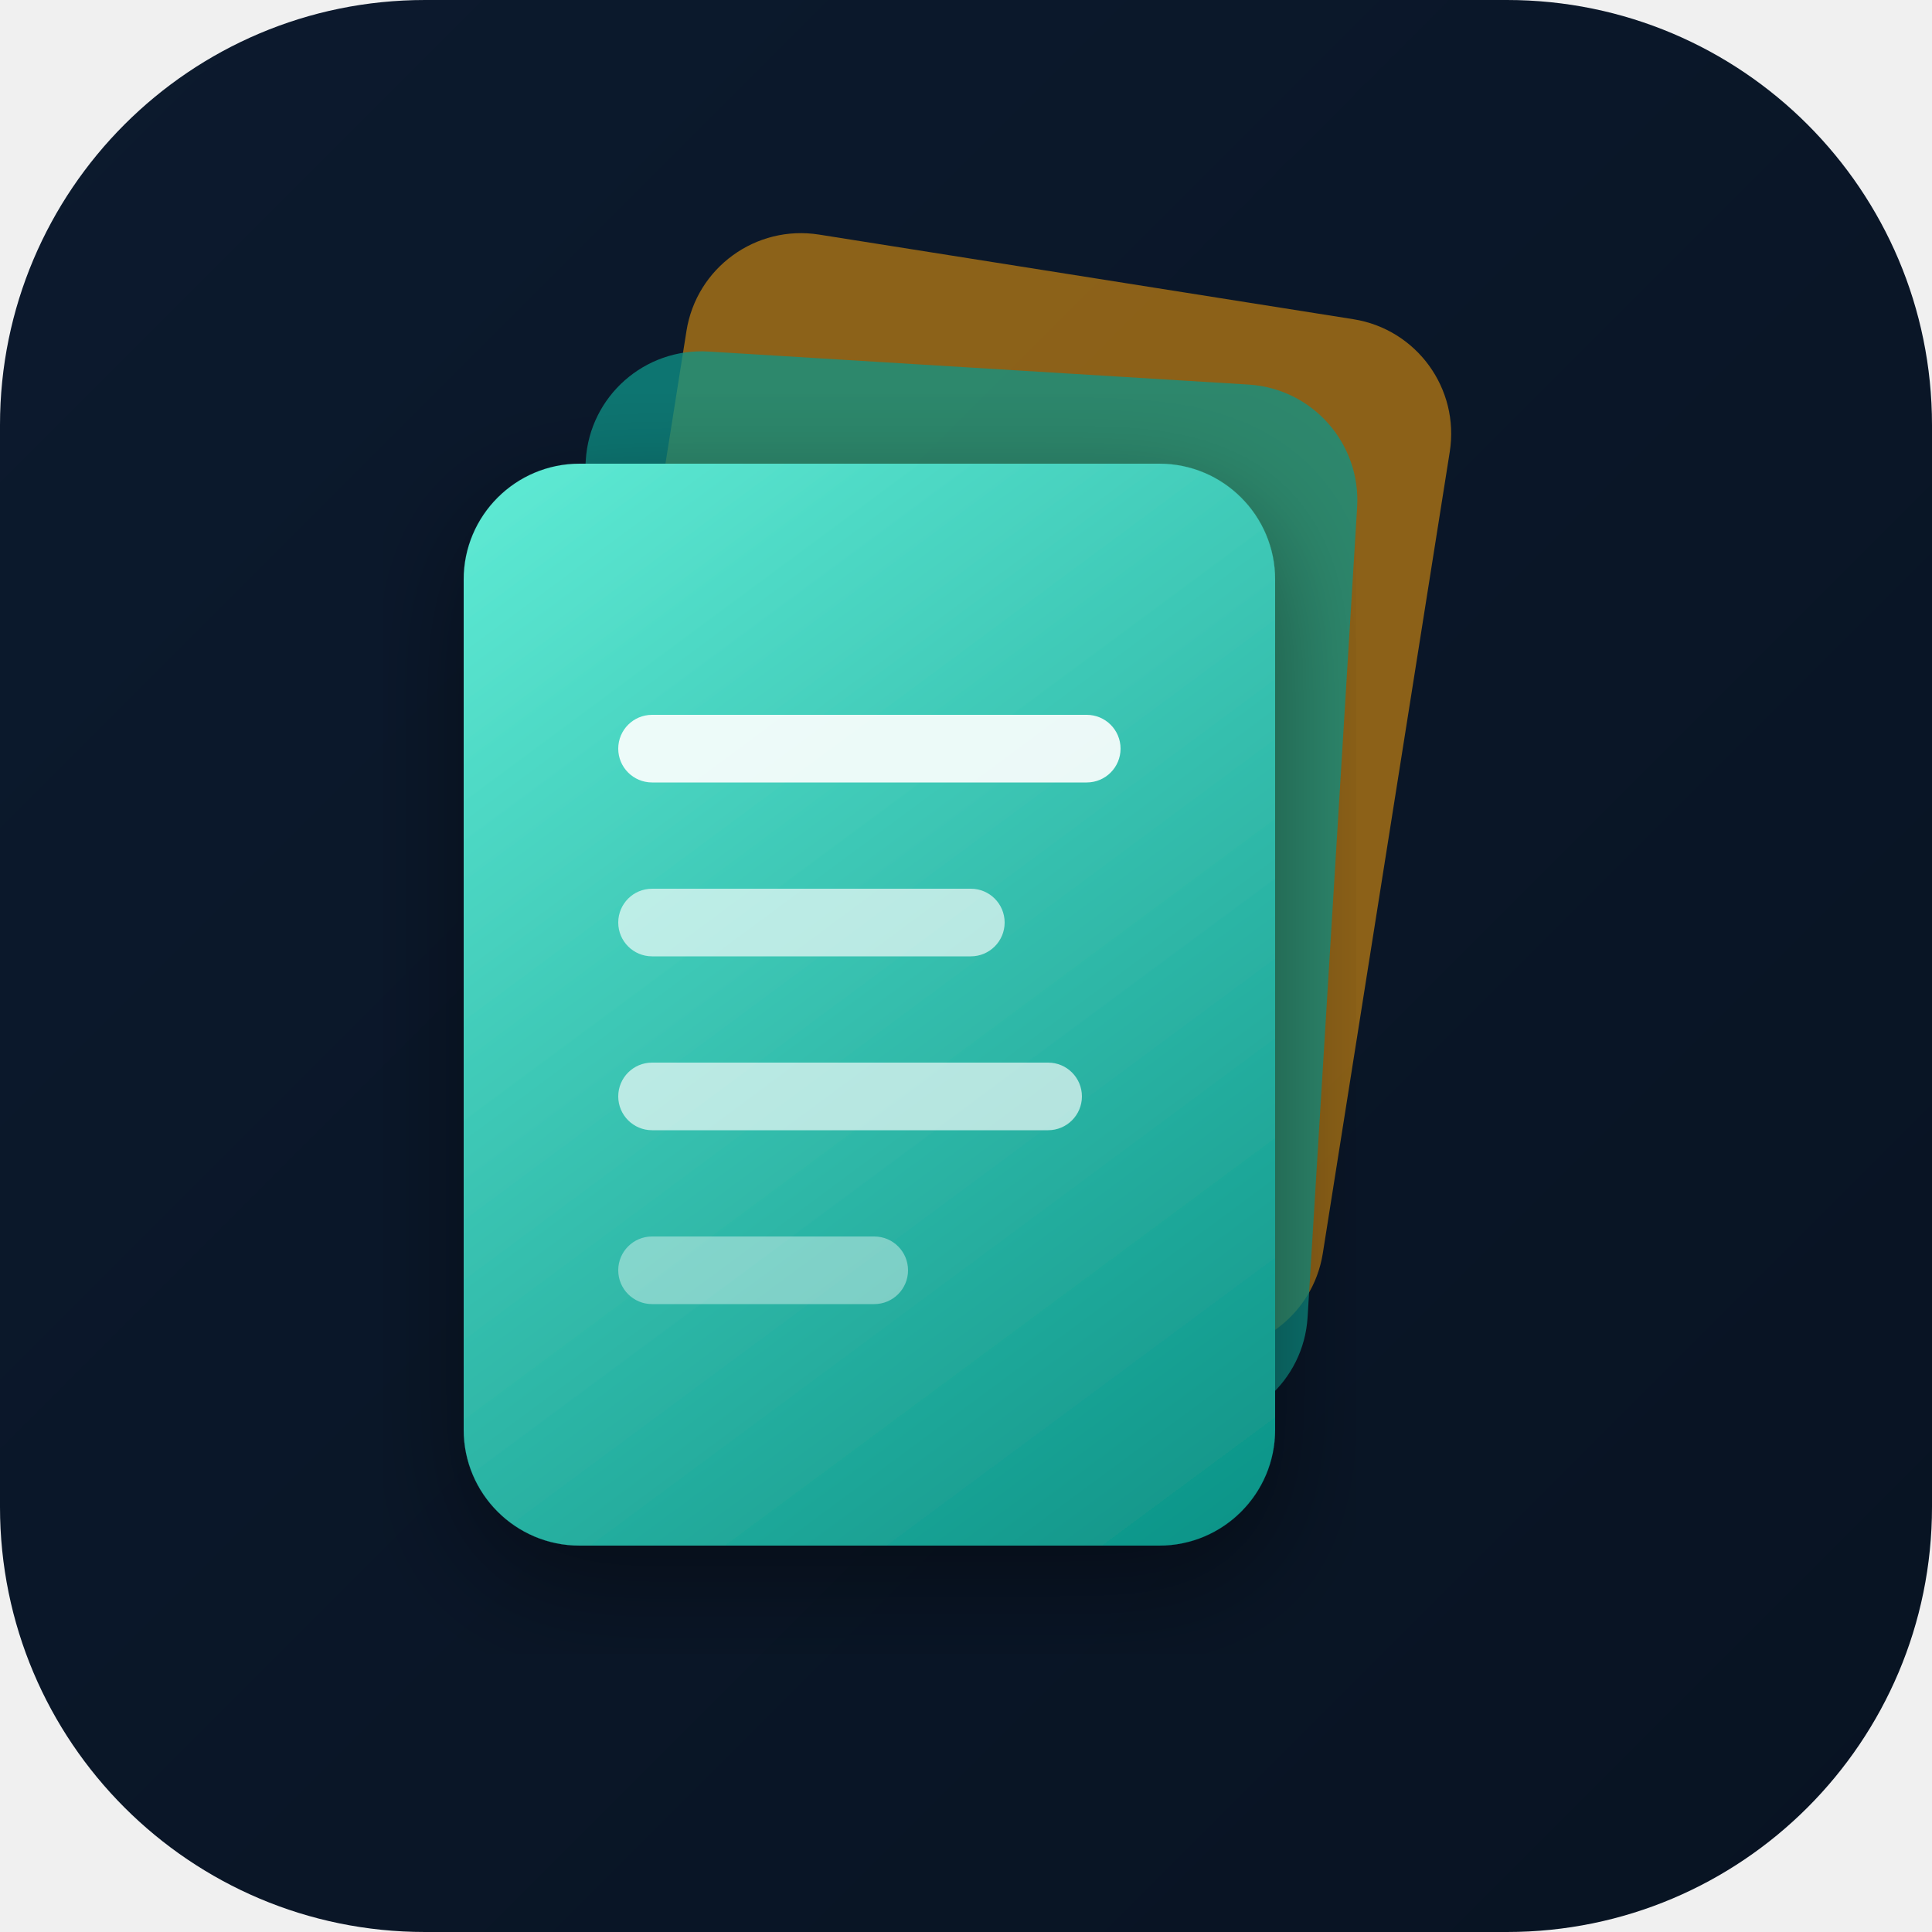
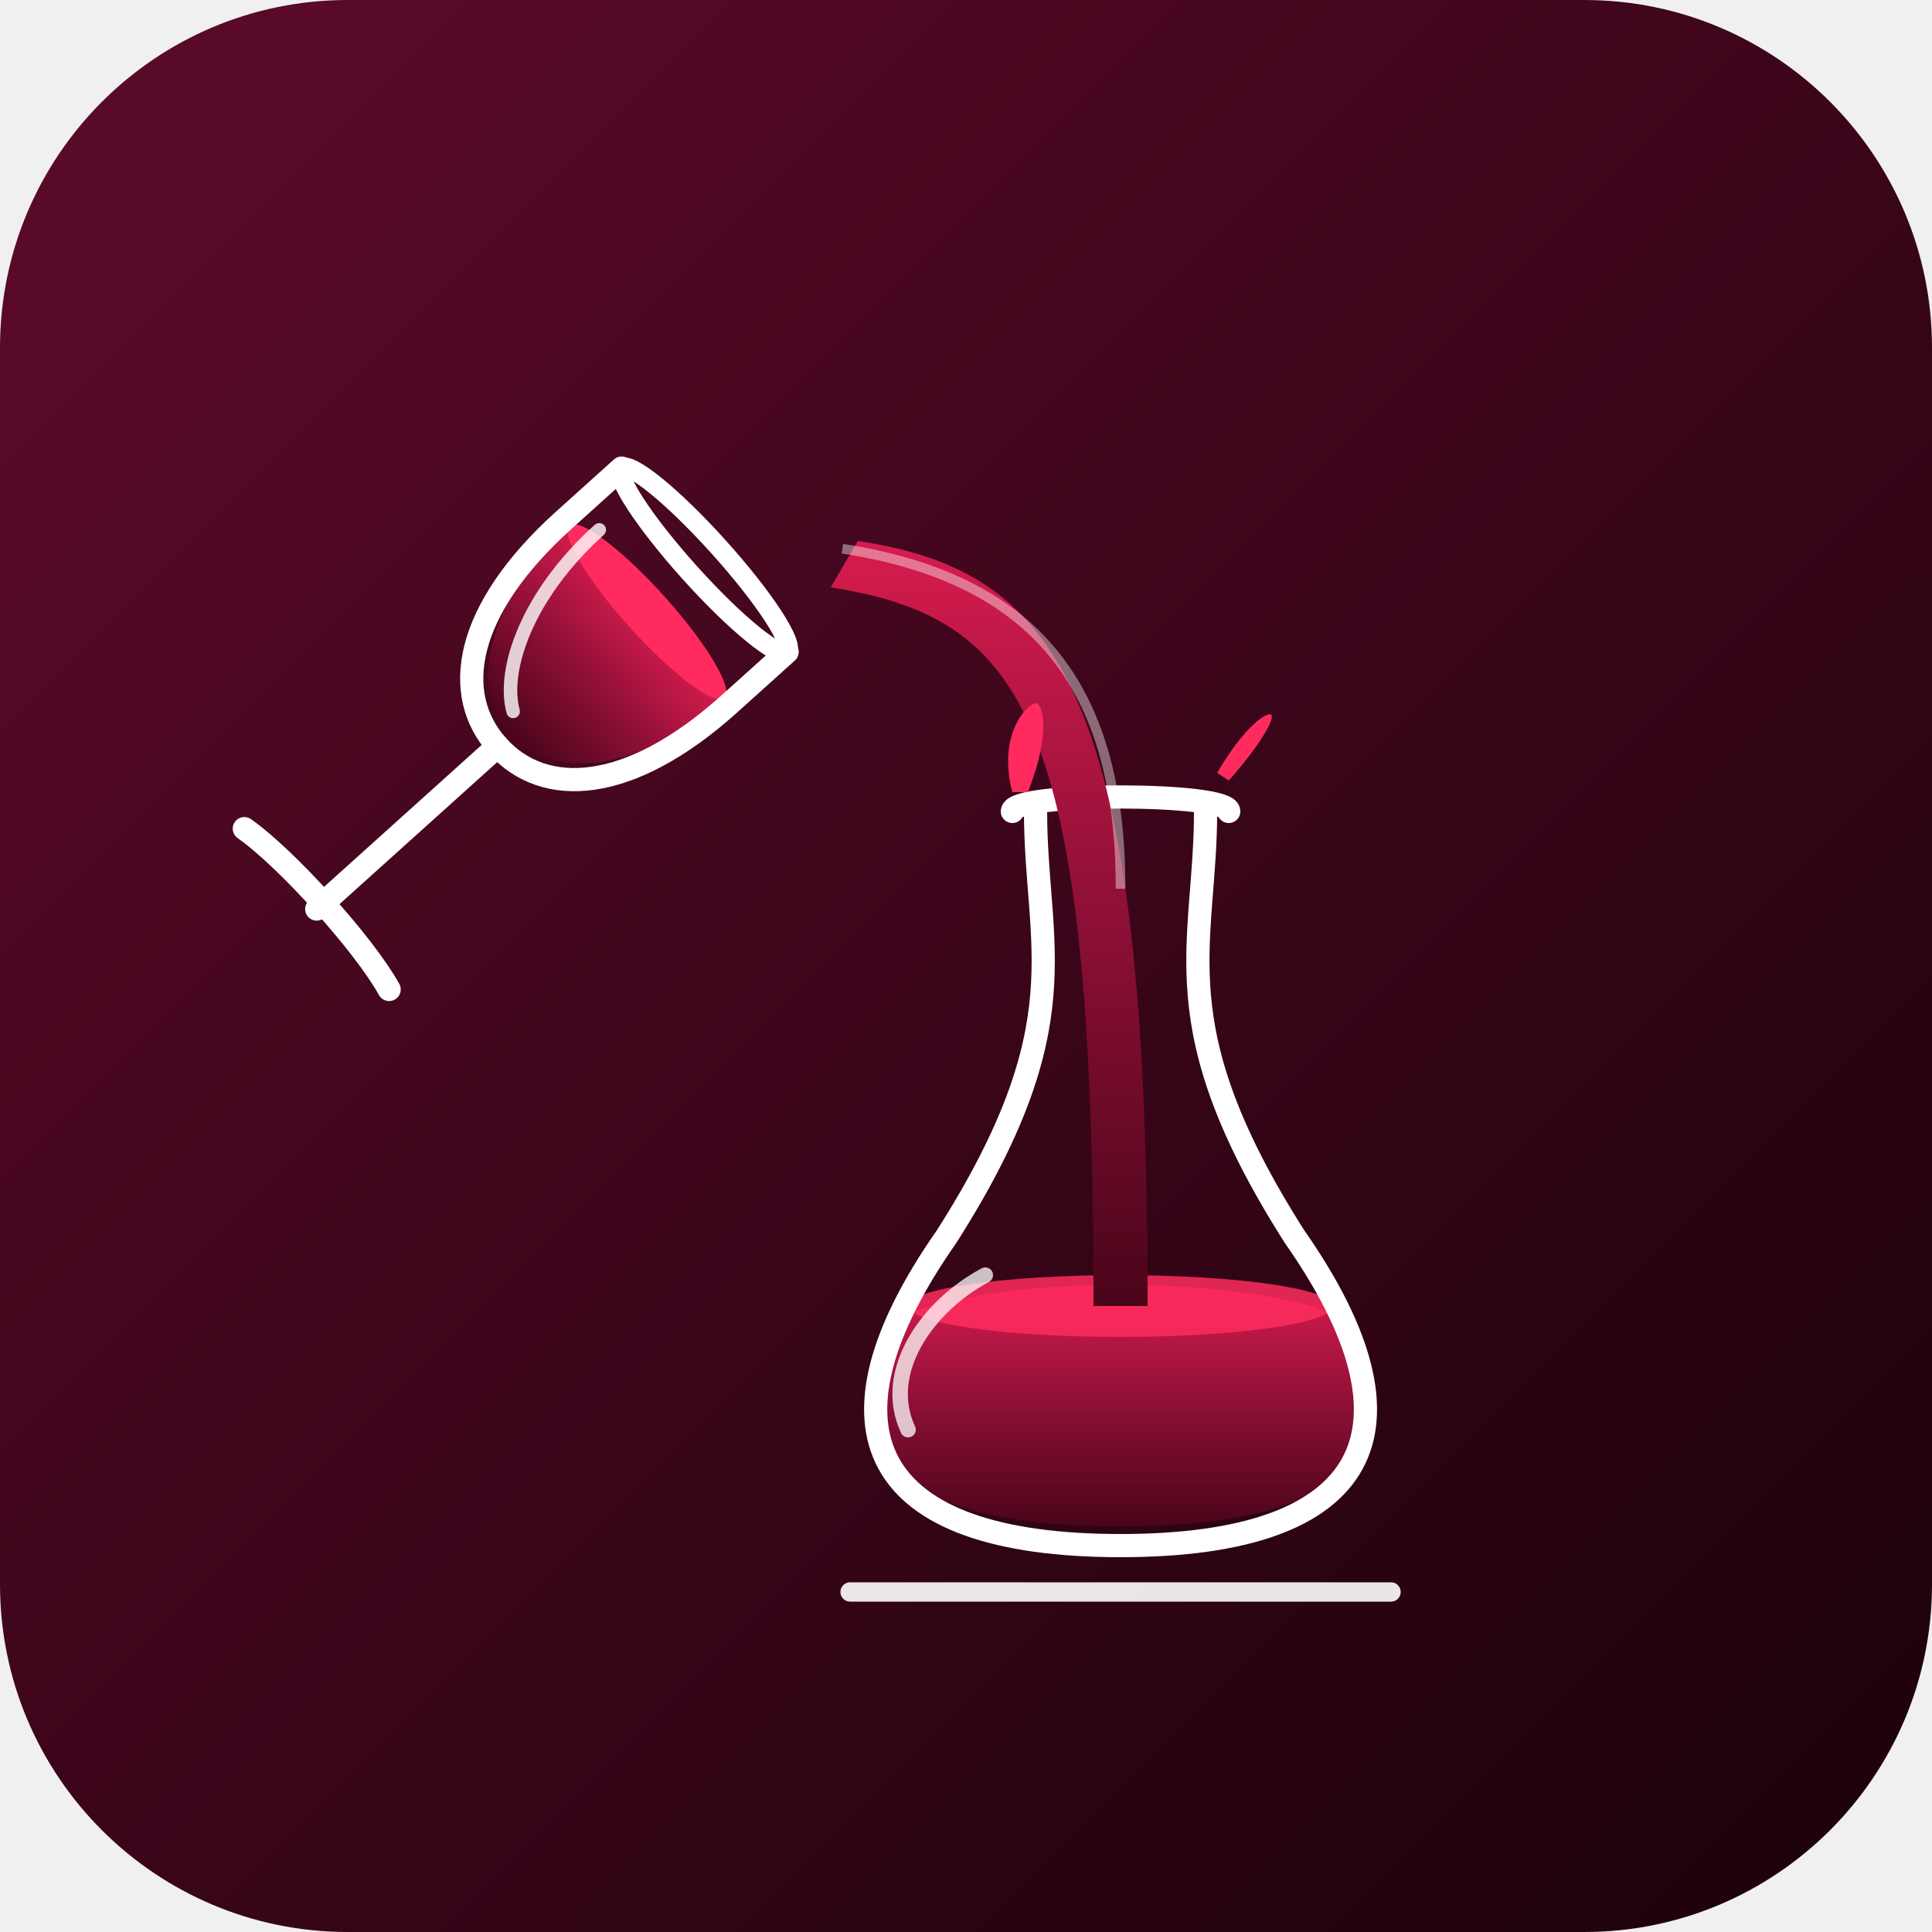
- <svg xmlns="http://www.w3.org/2000/svg" viewBox="0 0 100 100" fill="none">
+ <svg xmlns="http://www.w3.org/2000/svg" viewBox="0 0 500 500" width="100%" height="100%">
  <defs>
-     <linearGradient id="fg-bg" x1="0" y1="0" x2="100" y2="100" gradientUnits="userSpaceOnUse">
-       <stop stop-color="#0c1a2e" />
-       <stop offset="1" stop-color="#081322" />
+     <linearGradient id="bgGrad" x1="0%" y1="0%" x2="100%" y2="100%">
+       <stop offset="0%" stop-color="#5E0B2B" />
+       <stop offset="50%" stop-color="#3B051A" />
+       <stop offset="100%" stop-color="#1A020B" />
    </linearGradient>
-     <linearGradient id="fg-page" x1="26" y1="24" x2="66" y2="78" gradientUnits="userSpaceOnUse">
-       <stop stop-color="#5eead4" />
-       <stop offset="1" stop-color="#0d9488" />
+     <linearGradient id="wineGrad" x1="0%" y1="0%" x2="0%" y2="100%">
+       <stop offset="0%" stop-color="#D61C4E" />
+       <stop offset="50%" stop-color="#8C0F35" />
+       <stop offset="100%" stop-color="#4A051A" />
    </linearGradient>
-     <filter id="fg-shadow" x="-10%" y="-10%" width="120%" height="120%">
-       <feDropShadow dx="0" dy="2" stdDeviation="3" flood-color="#000" flood-opacity="0.4" />
-     </filter>
  </defs>
-   <rect width="100" height="100" rx="22" fill="url(#fg-bg)" />
-   <rect x="32" y="14" width="40" height="54" rx="6" fill="#f59e0b" opacity="0.55" transform="rotate(9 52 41)" />
-   <rect x="29" y="19" width="40" height="54" rx="6" fill="#0d9488" opacity="0.75" transform="rotate(3.5 49 46)" />
-   <rect x="24" y="24" width="42" height="56" rx="6" fill="url(#fg-page)" filter="url(#fg-shadow)" />
-   <rect x="32" y="37" width="26" height="3.5" rx="1.75" fill="white" opacity="0.90" />
-   <rect x="32" y="46" width="20" height="3.5" rx="1.75" fill="white" opacity="0.65" />
-   <rect x="32" y="55" width="24" height="3.5" rx="1.75" fill="white" opacity="0.65" />
-   <rect x="32" y="64" width="15" height="3.5" rx="1.75" fill="white" opacity="0.40" />
+   <rect width="500" height="500" rx="90" fill="url(#bgGrad)" />
+   <g id="decanter-group">
+     <path d="M 235 340              C 215 375, 230 395, 290 395              C 350 395, 365 375, 345 340              C 320 330, 260 330, 235 340 Z" fill="url(#wineGrad)" />
+     <ellipse cx="290" cy="338" rx="55" ry="8" fill="#FF2B5E" opacity="0.85" />
+     <path d="M 235 370 C 228 355, 240 338, 255 330" fill="none" stroke="#FFFFFF" stroke-width="4" stroke-linecap="round" opacity="0.75" />
+     <path d="M 268 210              C 268 245, 280 265, 245 320              C 210 370, 225 400, 290 400              C 355 400, 370 370, 335 320              C 300 265, 312 245, 312 210" fill="none" stroke="#FFFFFF" stroke-width="6" stroke-linecap="round" stroke-linejoin="round" />
+     <path d="M 262 210 C 262 205, 318 205, 318 210" fill="none" stroke="#FFFFFF" stroke-width="6" stroke-linecap="round" />
+     <line x1="220" y1="412" x2="360" y2="412" stroke="#FFFFFF" stroke-width="5" stroke-linecap="round" opacity="0.9" />
+   </g>
+   <g id="wine-stream">
+     <path d="M 215 152              C 265 160, 283 185, 283 338              L 297 338              C 297 180, 275 148, 222 140 Z" fill="url(#wineGrad)" />
+     <path d="M 218 142 C 270 150, 290 180, 290 230" fill="none" stroke="#FFFFFF" stroke-width="2.5" opacity="0.4" />
+     <path d="M 262 205 C 258 190, 266 182, 268 182 C 270 182, 272 190, 266 205 Z" fill="#FF2B5E" />
+     <path d="M 315 200 C 322 188, 328 184, 329 185 C 330 186, 326 193, 318 202 Z" fill="#FF2B5E" />
+   </g>
+   <g id="tilted-glass" transform="translate(160, 165) rotate(48)">
+     <path d="M -30 -10              C -30 20, -15 38, 0 38              C 15 38, 30 20, 30 -10              Z" fill="url(#wineGrad)" />
+     <ellipse cx="0" cy="-10" rx="30" ry="6" fill="#FF2B5E" />
+     <path d="M -32 -30              L -32 -10              C -32 25, -18 42, 0 42              C 18 42, 32 25, 32 -10              L 32 -30" fill="none" stroke="#FFFFFF" stroke-width="6" stroke-linecap="round" stroke-linejoin="round" />
+     <ellipse cx="0" cy="-30" rx="32" ry="5" fill="none" stroke="#FFFFFF" stroke-width="5" />
+     <line x1="0" y1="42" x2="0" y2="105" stroke="#FFFFFF" stroke-width="6" stroke-linecap="round" />
+     <path d="M -28 105 C -15 102, 15 102, 28 105" fill="none" stroke="#FFFFFF" stroke-width="6" stroke-linecap="round" />
+     <path d="M -24 -15 C -24 10, -14 28, -4 33" fill="none" stroke="#FFFFFF" stroke-width="3.5" stroke-linecap="round" opacity="0.8" />
+   </g>
</svg>
